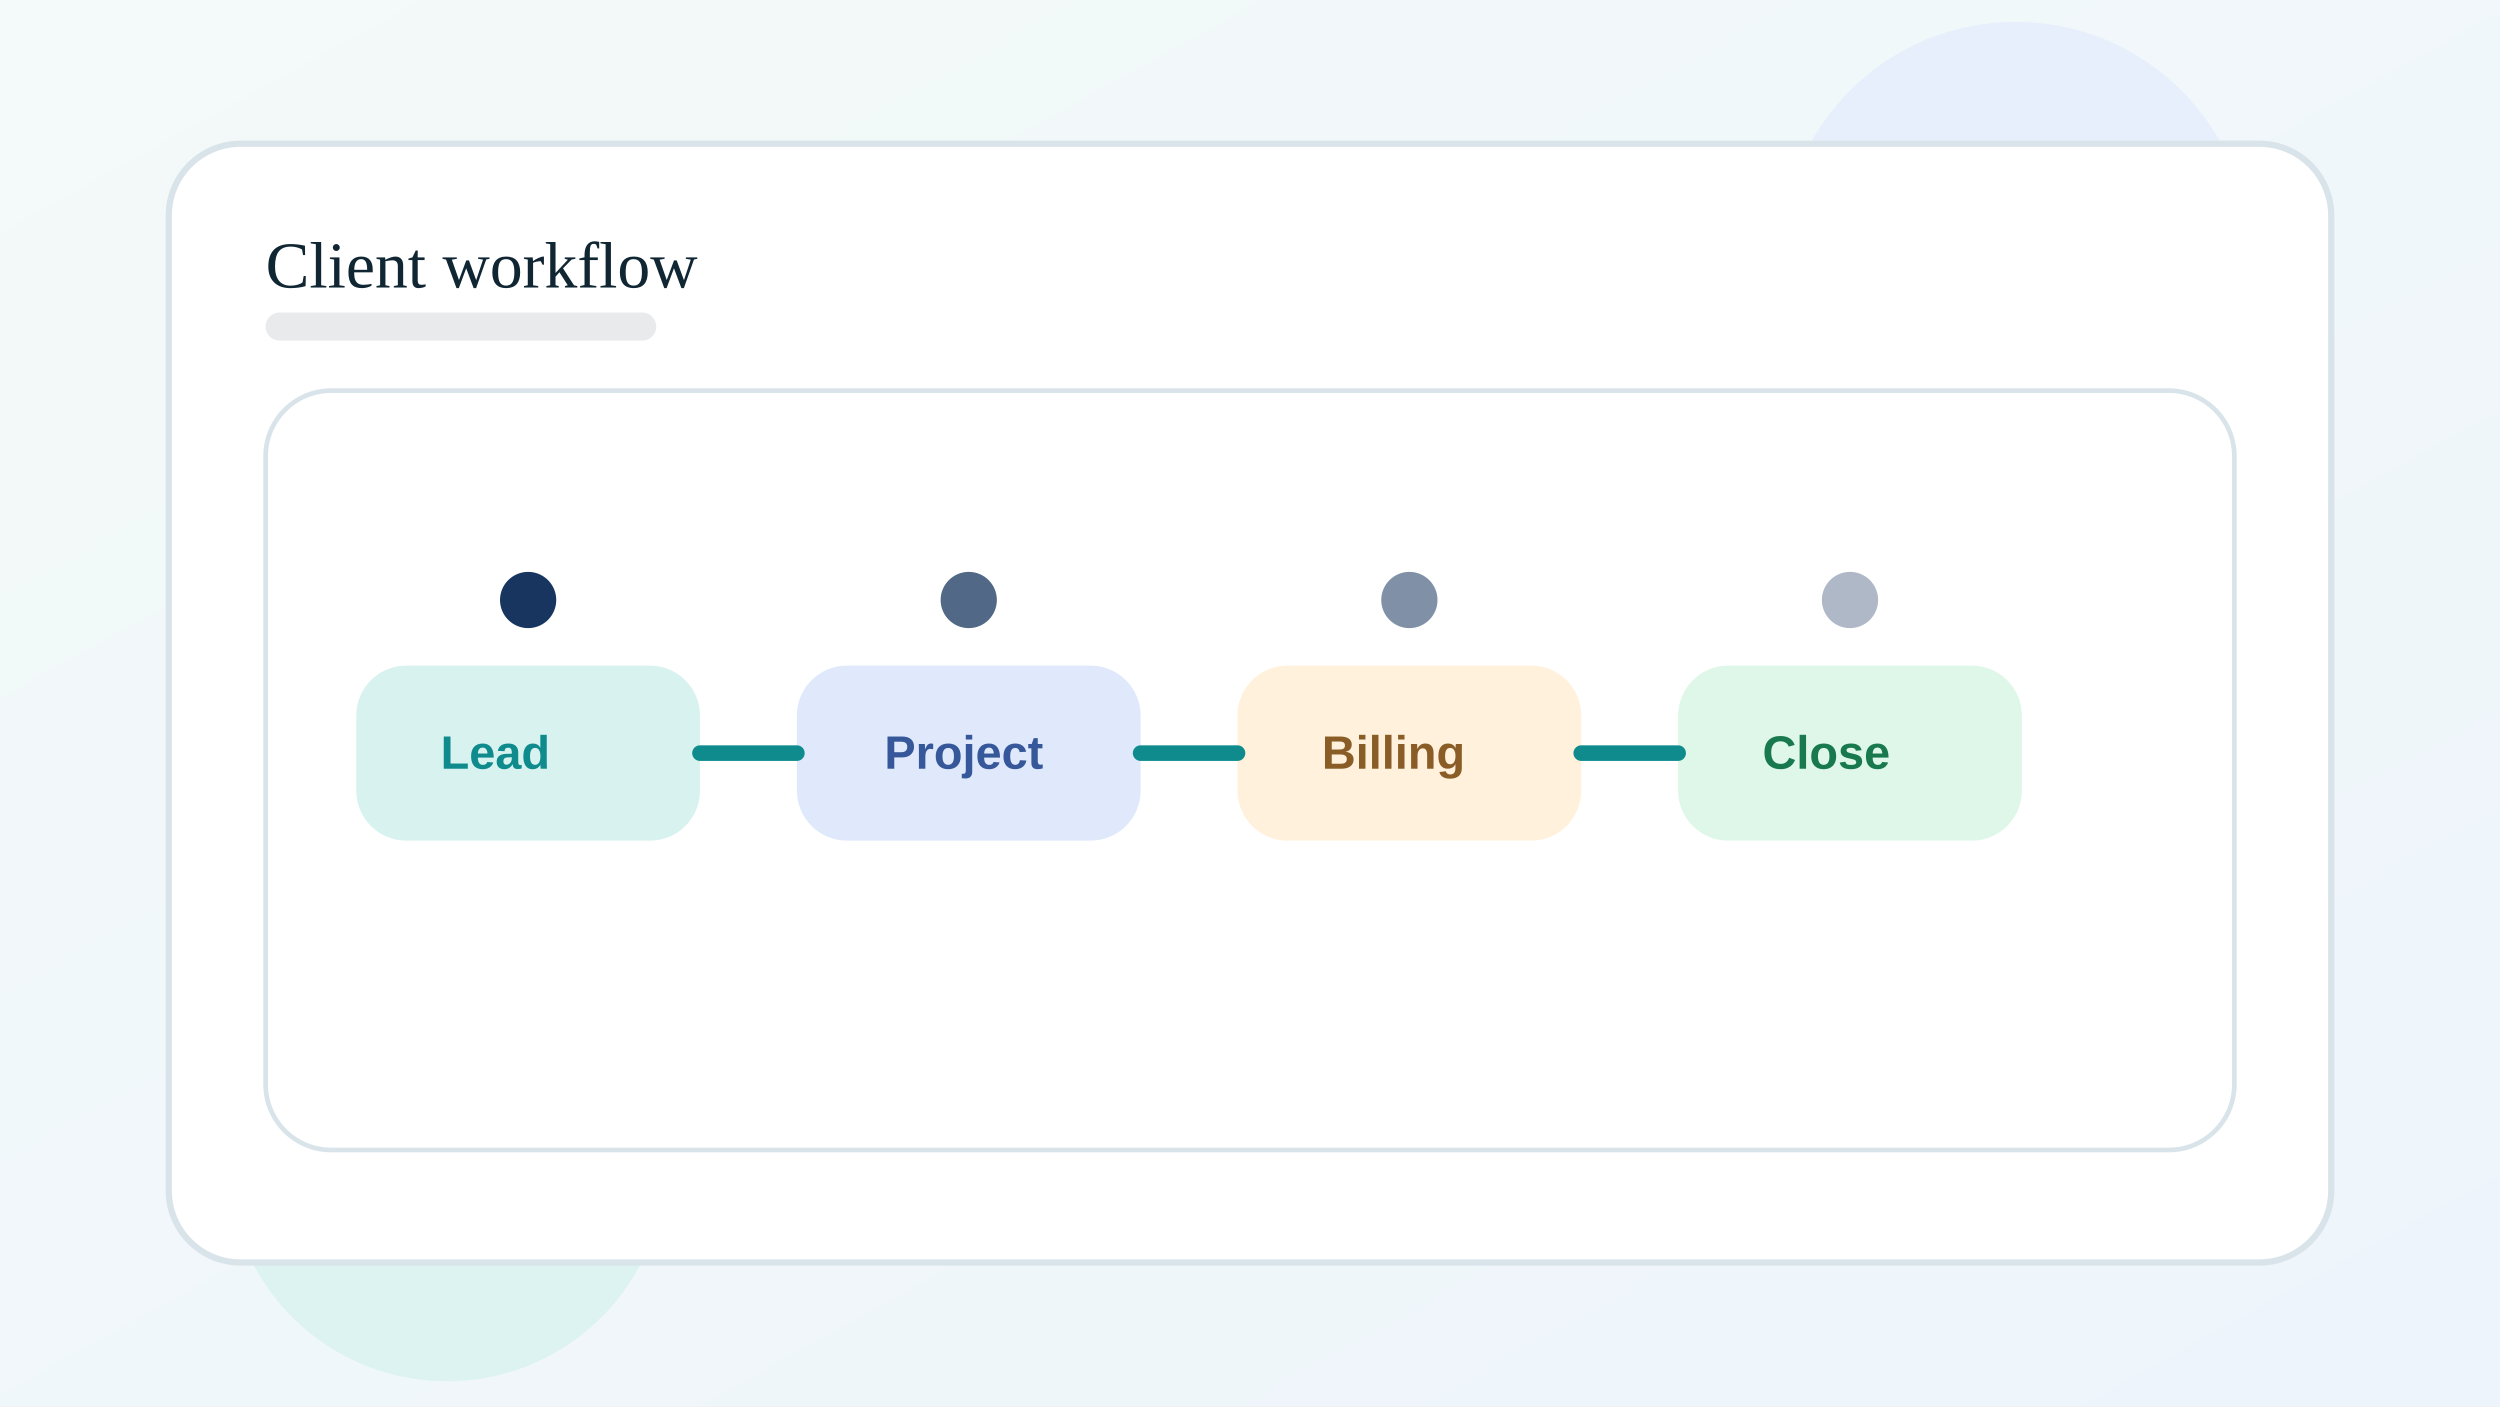
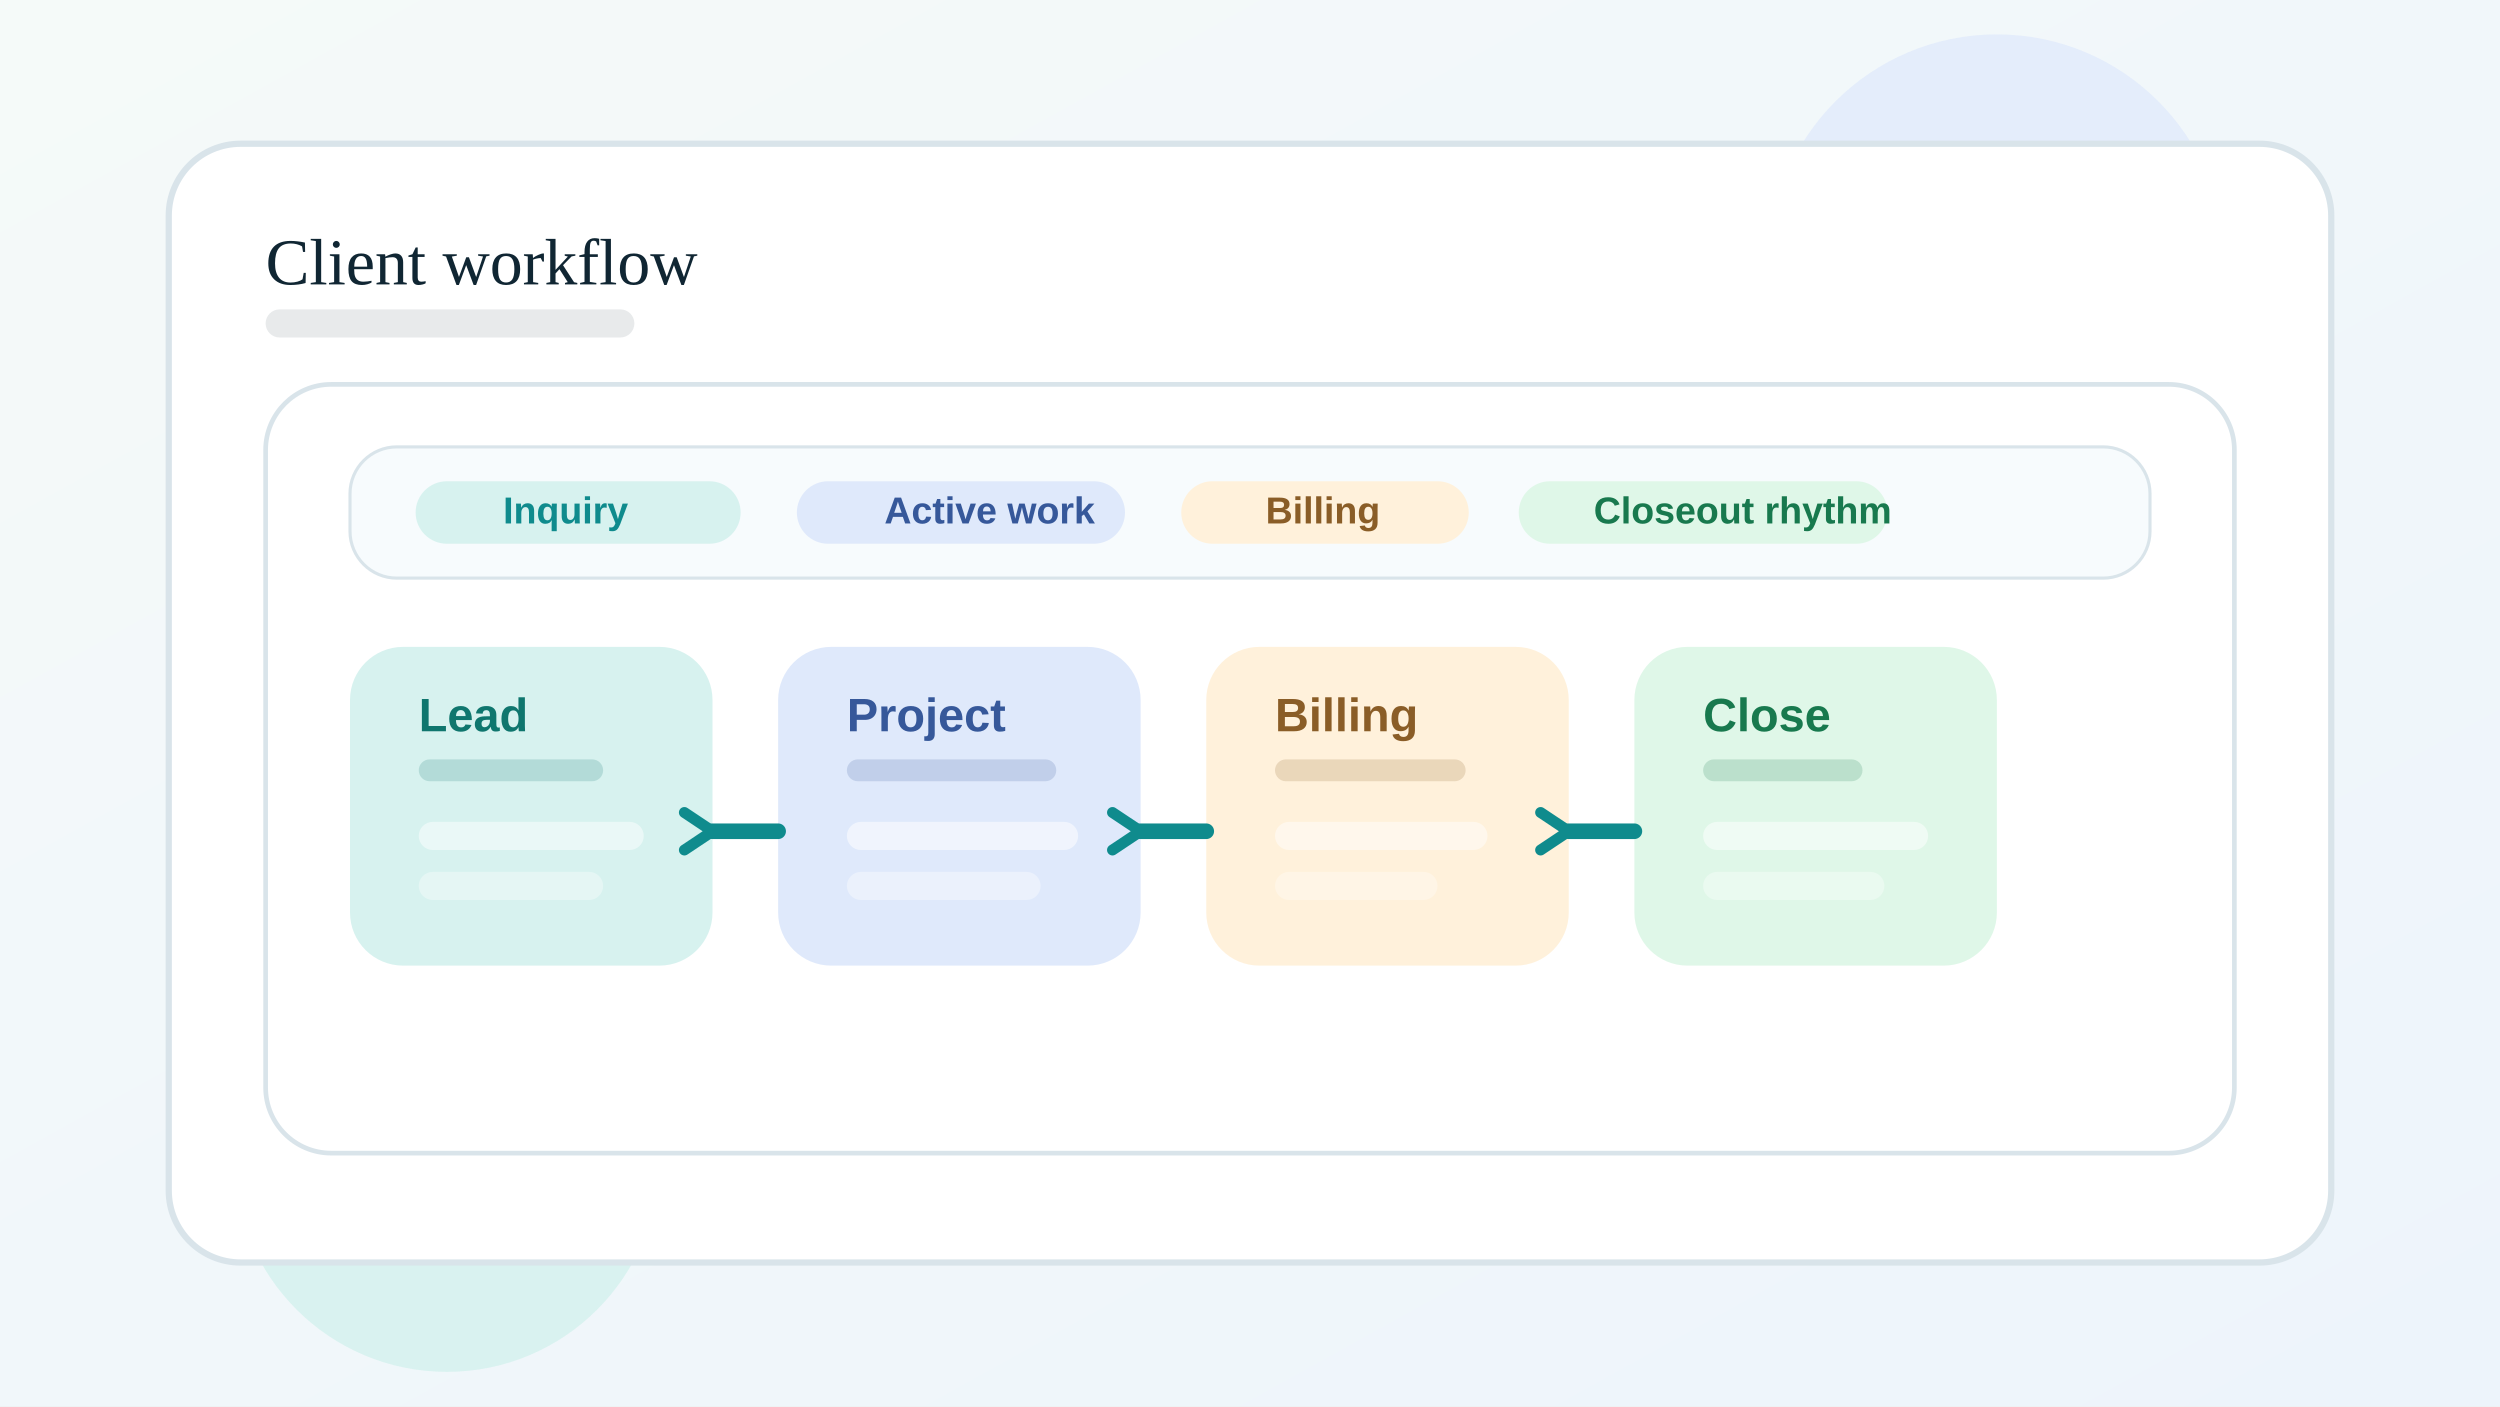
<svg xmlns="http://www.w3.org/2000/svg" viewBox="0 0 1600 900" role="img" aria-labelledby="title desc">
  <defs>
-     <linearGradient id="workflows-freelance-client-workflow-system-svg-bg" x1="0%" y1="0%" x2="100%" y2="100%">
-       <stop offset="0%" stop-color="#f4faf9" />
+     <linearGradient id="workflow-bg" x1="0%" y1="0%" x2="100%" y2="100%">
+       <stop offset="0%" stop-color="#f5faf9" />
      <stop offset="100%" stop-color="#edf4fb" />
    </linearGradient>
  </defs>
-   <rect width="1600" height="900" fill="url(#workflows-freelance-client-workflow-system-svg-bg)" />
-   <circle cx="1290" cy="164" r="150" fill="#dfe9fb" opacity=".6" />
-   <circle cx="286" cy="744" r="140" fill="#d7f2ef" opacity=".8" />
+   <rect width="1600" height="900" fill="url(#workflow-bg)" />
+   <circle cx="1278" cy="168" r="146" fill="#dfe9fb" opacity=".72" />
+   <circle cx="286" cy="742" r="136" fill="#d7f2ef" opacity=".92" />
  <rect x="108" y="92" width="1384" height="716" rx="46" fill="#ffffff" stroke="#d9e4ea" stroke-width="4" />
-   <text x="170" y="184" font-family="Georgia, 'Times New Roman', serif" font-size="42" fill="#102633">Client workflow</text>
-   <rect x="170" y="200" width="250" height="18" rx="9" fill="#102633" opacity=".10" />
-   <rect x="170" y="250" width="1260" height="486" rx="42" fill="#ffffff" stroke="#d9e4ea" stroke-width="3" />
-   <rect x="228" y="426" width="220" height="112" rx="32" fill="#d7f2ef" />
-   <rect x="510" y="426" width="220" height="112" rx="32" fill="#dfe9fb" />
-   <rect x="792" y="426" width="220" height="112" rx="32" fill="#fff1db" />
-   <rect x="1074" y="426" width="220" height="112" rx="32" fill="#dff7e8" />
-   <path d="M448 482h62m220 0h62m220 0h62" stroke="#0f8b8d" stroke-width="10" stroke-linecap="round" />
-   <circle cx="338" cy="384" r="18" fill="#17355f" />
-   <circle cx="620" cy="384" r="18" fill="#17355f" opacity=".75" />
-   <circle cx="902" cy="384" r="18" fill="#17355f" opacity=".55" />
-   <circle cx="1184" cy="384" r="18" fill="#17355f" opacity=".35" />
-   <text x="282" y="492" font-family="Arial, sans-serif" font-size="30" font-weight="700" fill="#0f8b8d">Lead</text>
-   <text x="566" y="492" font-family="Arial, sans-serif" font-size="30" font-weight="700" fill="#36589a">Project</text>
-   <text x="846" y="492" font-family="Arial, sans-serif" font-size="30" font-weight="700" fill="#8a5d27">Billing</text>
-   <text x="1128" y="492" font-family="Arial, sans-serif" font-size="30" font-weight="700" fill="#18794e">Close</text>
+   <text x="170" y="182" font-family="Georgia, 'Times New Roman', serif" font-size="42" fill="#102633">Client workflow</text>
+   <rect x="170" y="198" width="236" height="18" rx="9" fill="#102633" opacity=".10" />
+   <rect x="170" y="246" width="1260" height="492" rx="42" fill="#ffffff" stroke="#d9e4ea" stroke-width="3" />
+   <rect x="224" y="286" width="1152" height="84" rx="30" fill="#f7fbfd" stroke="#d9e4ea" stroke-width="2" />
+   <rect x="266" y="308" width="208" height="40" rx="20" fill="#d7f2ef" />
+   <rect x="510" y="308" width="210" height="40" rx="20" fill="#dfe9fb" />
+   <rect x="756" y="308" width="184" height="40" rx="20" fill="#fff1db" />
+   <rect x="972" y="308" width="236" height="40" rx="20" fill="#dff7e8" />
+   <text x="322" y="335" font-family="Arial, sans-serif" font-size="24" font-weight="700" fill="#0f8b8d">Inquiry</text>
+   <text x="566" y="335" font-family="Arial, sans-serif" font-size="24" font-weight="700" fill="#36589a">Active work</text>
+   <text x="810" y="335" font-family="Arial, sans-serif" font-size="24" font-weight="700" fill="#8a5d27">Billing</text>
+   <text x="1020" y="335" font-family="Arial, sans-serif" font-size="24" font-weight="700" fill="#18794e">Closeout rhythm</text>
+   <rect x="224" y="414" width="232" height="204" rx="34" fill="#d7f2ef" />
+   <rect x="498" y="414" width="232" height="204" rx="34" fill="#dfe9fb" />
+   <rect x="772" y="414" width="232" height="204" rx="34" fill="#fff1db" />
+   <rect x="1046" y="414" width="232" height="204" rx="34" fill="#dff7e8" />
+   <path d="M456 532h42m232 0h42m232 0h42" stroke="#0f8b8d" stroke-width="10" stroke-linecap="round" />
+   <path d="M438 520l18 12-18 12M712 520l18 12-18 12M986 520l18 12-18 12" fill="none" stroke="#0f8b8d" stroke-width="7" stroke-linecap="round" stroke-linejoin="round" />
+   <text x="268" y="468" font-family="Arial, sans-serif" font-size="30" font-weight="700" fill="#0f766e">Lead</text>
+   <rect x="268" y="486" width="118" height="14" rx="7" fill="#0f766e" opacity=".18" />
+   <rect x="268" y="526" width="144" height="18" rx="9" fill="#ffffff" opacity=".48" />
+   <rect x="268" y="558" width="118" height="18" rx="9" fill="#ffffff" opacity=".34" />
+   <text x="542" y="468" font-family="Arial, sans-serif" font-size="30" font-weight="700" fill="#36589a">Project</text>
+   <rect x="542" y="486" width="134" height="14" rx="7" fill="#36589a" opacity=".18" />
+   <rect x="542" y="526" width="148" height="18" rx="9" fill="#ffffff" opacity=".52" />
+   <rect x="542" y="558" width="124" height="18" rx="9" fill="#ffffff" opacity=".36" />
+   <text x="816" y="468" font-family="Arial, sans-serif" font-size="30" font-weight="700" fill="#8a5d27">Billing</text>
+   <rect x="816" y="486" width="122" height="14" rx="7" fill="#8a5d27" opacity=".18" />
+   <rect x="816" y="526" width="136" height="18" rx="9" fill="#ffffff" opacity=".46" />
+   <rect x="816" y="558" width="104" height="18" rx="9" fill="#ffffff" opacity=".30" />
+   <text x="1090" y="468" font-family="Arial, sans-serif" font-size="30" font-weight="700" fill="#18794e">Close</text>
+   <rect x="1090" y="486" width="102" height="14" rx="7" fill="#18794e" opacity=".18" />
+   <rect x="1090" y="526" width="144" height="18" rx="9" fill="#ffffff" opacity=".50" />
+   <rect x="1090" y="558" width="116" height="18" rx="9" fill="#ffffff" opacity=".34" />
</svg>
